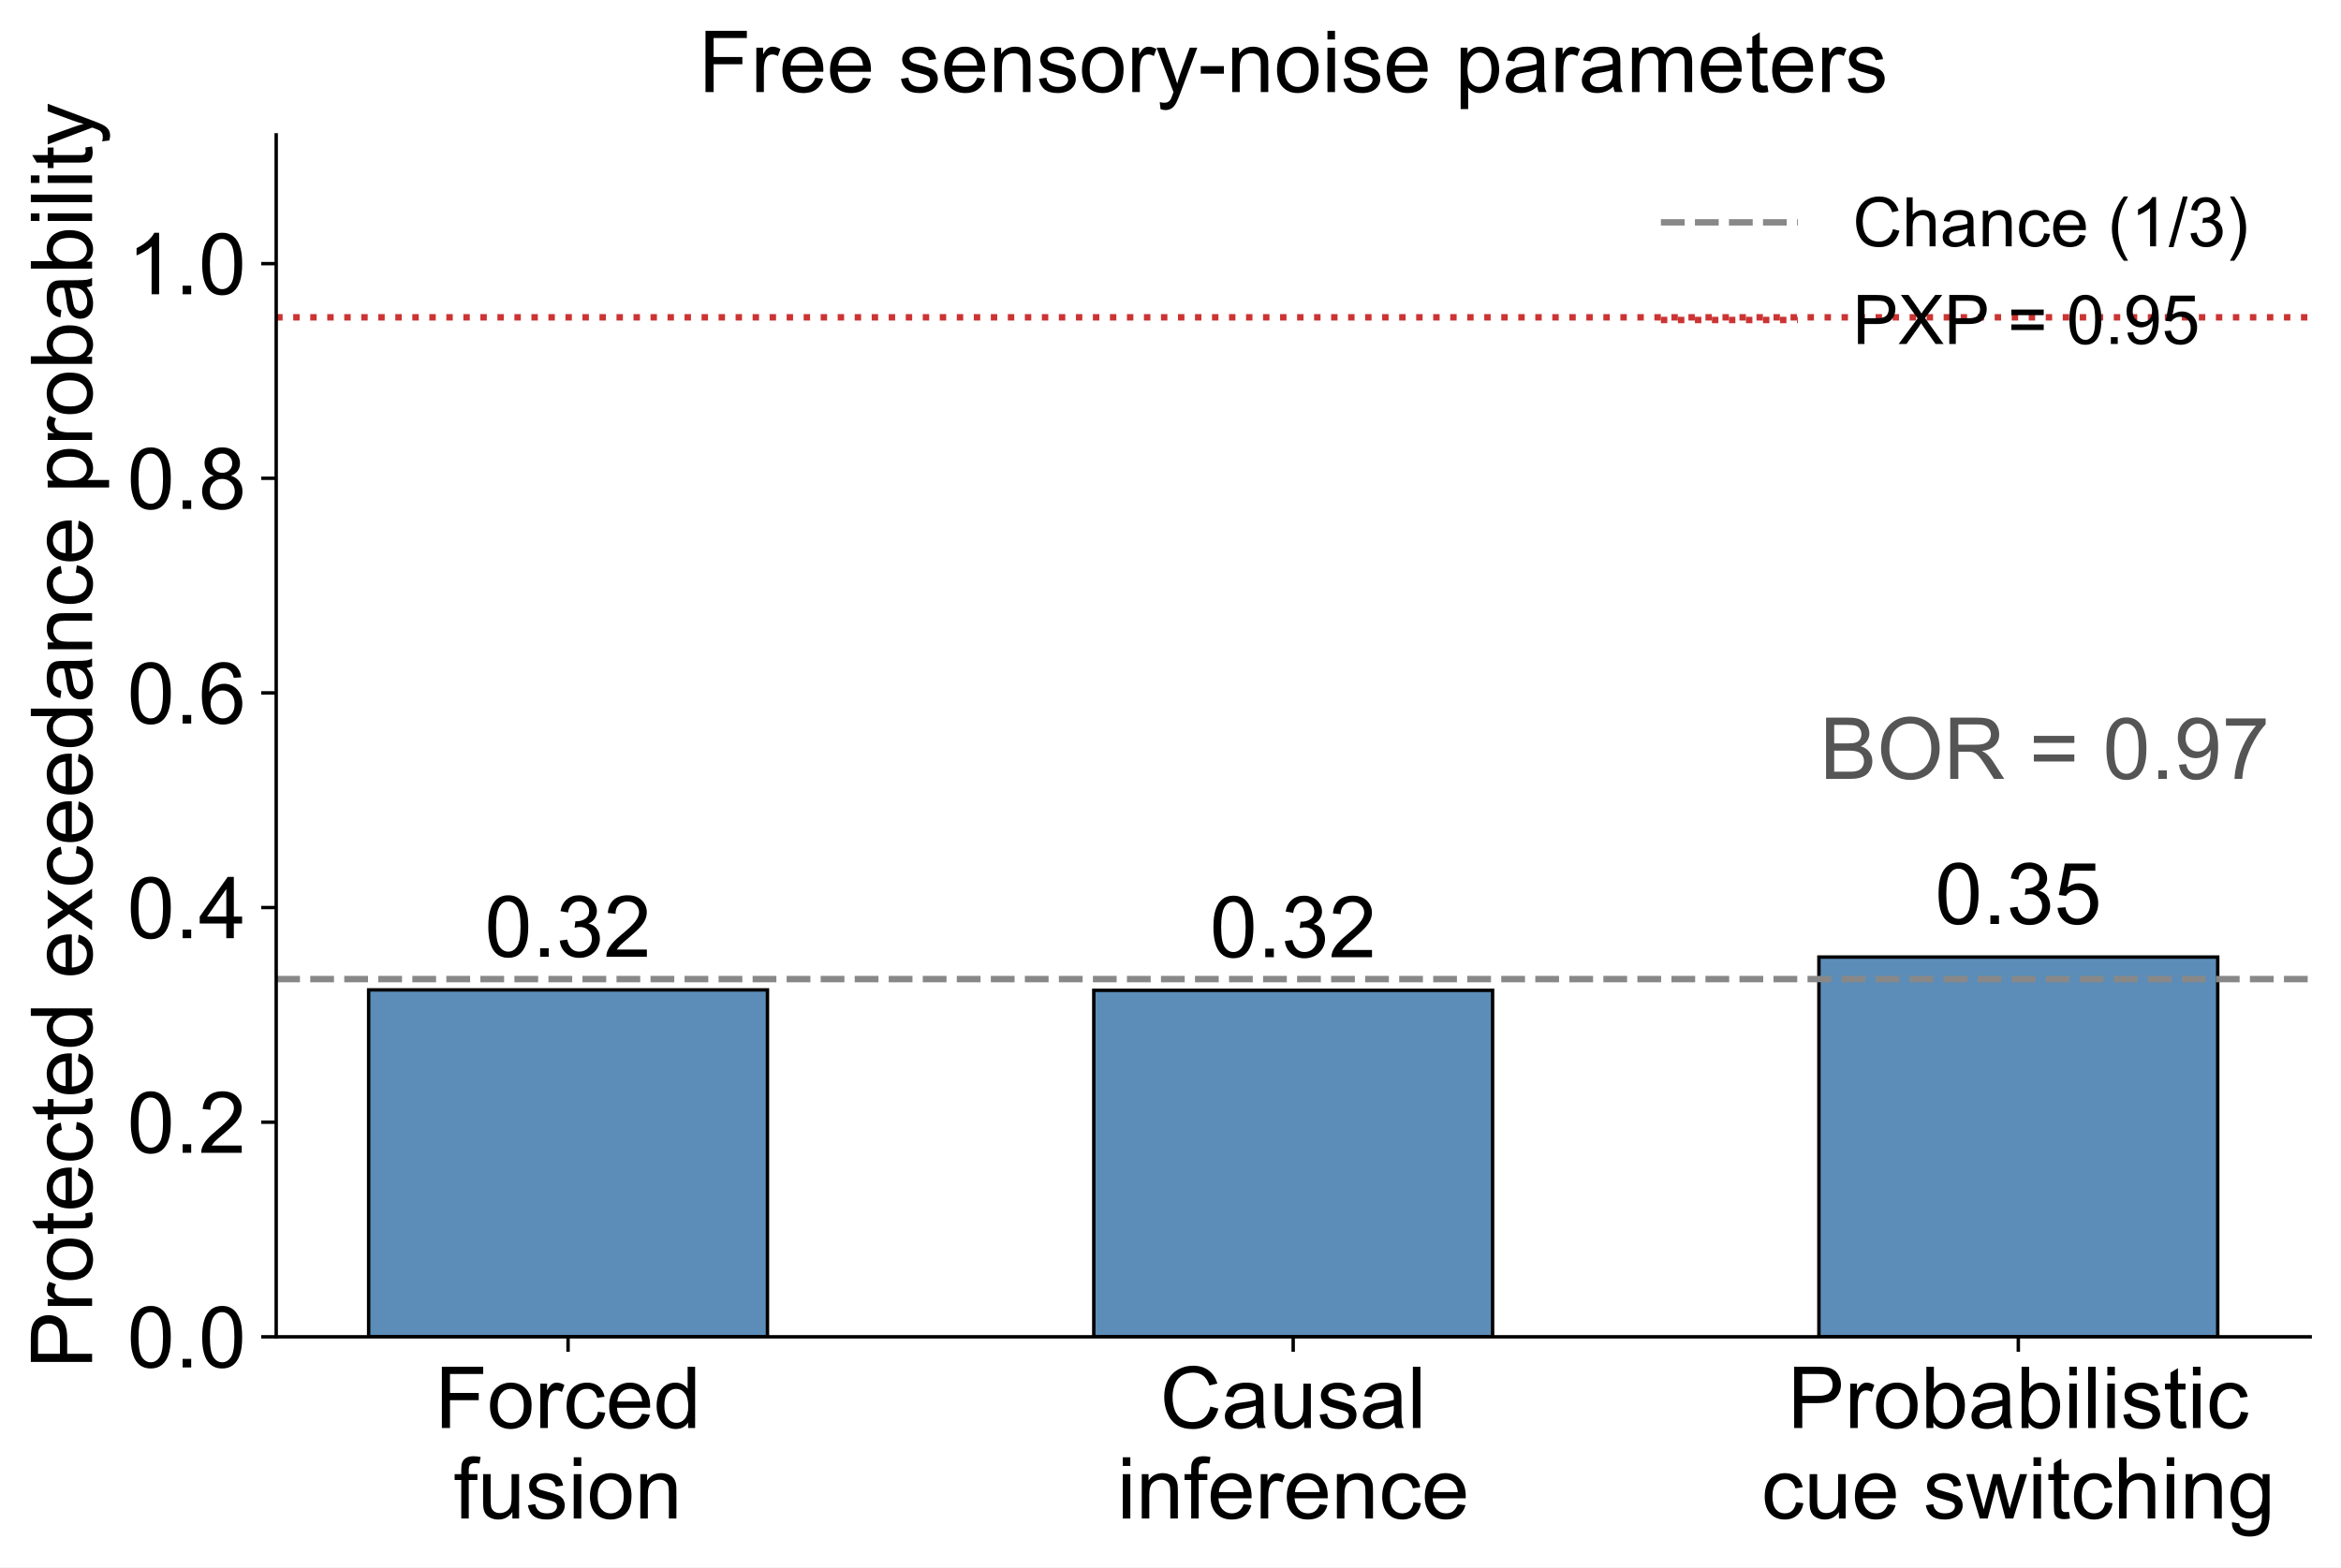
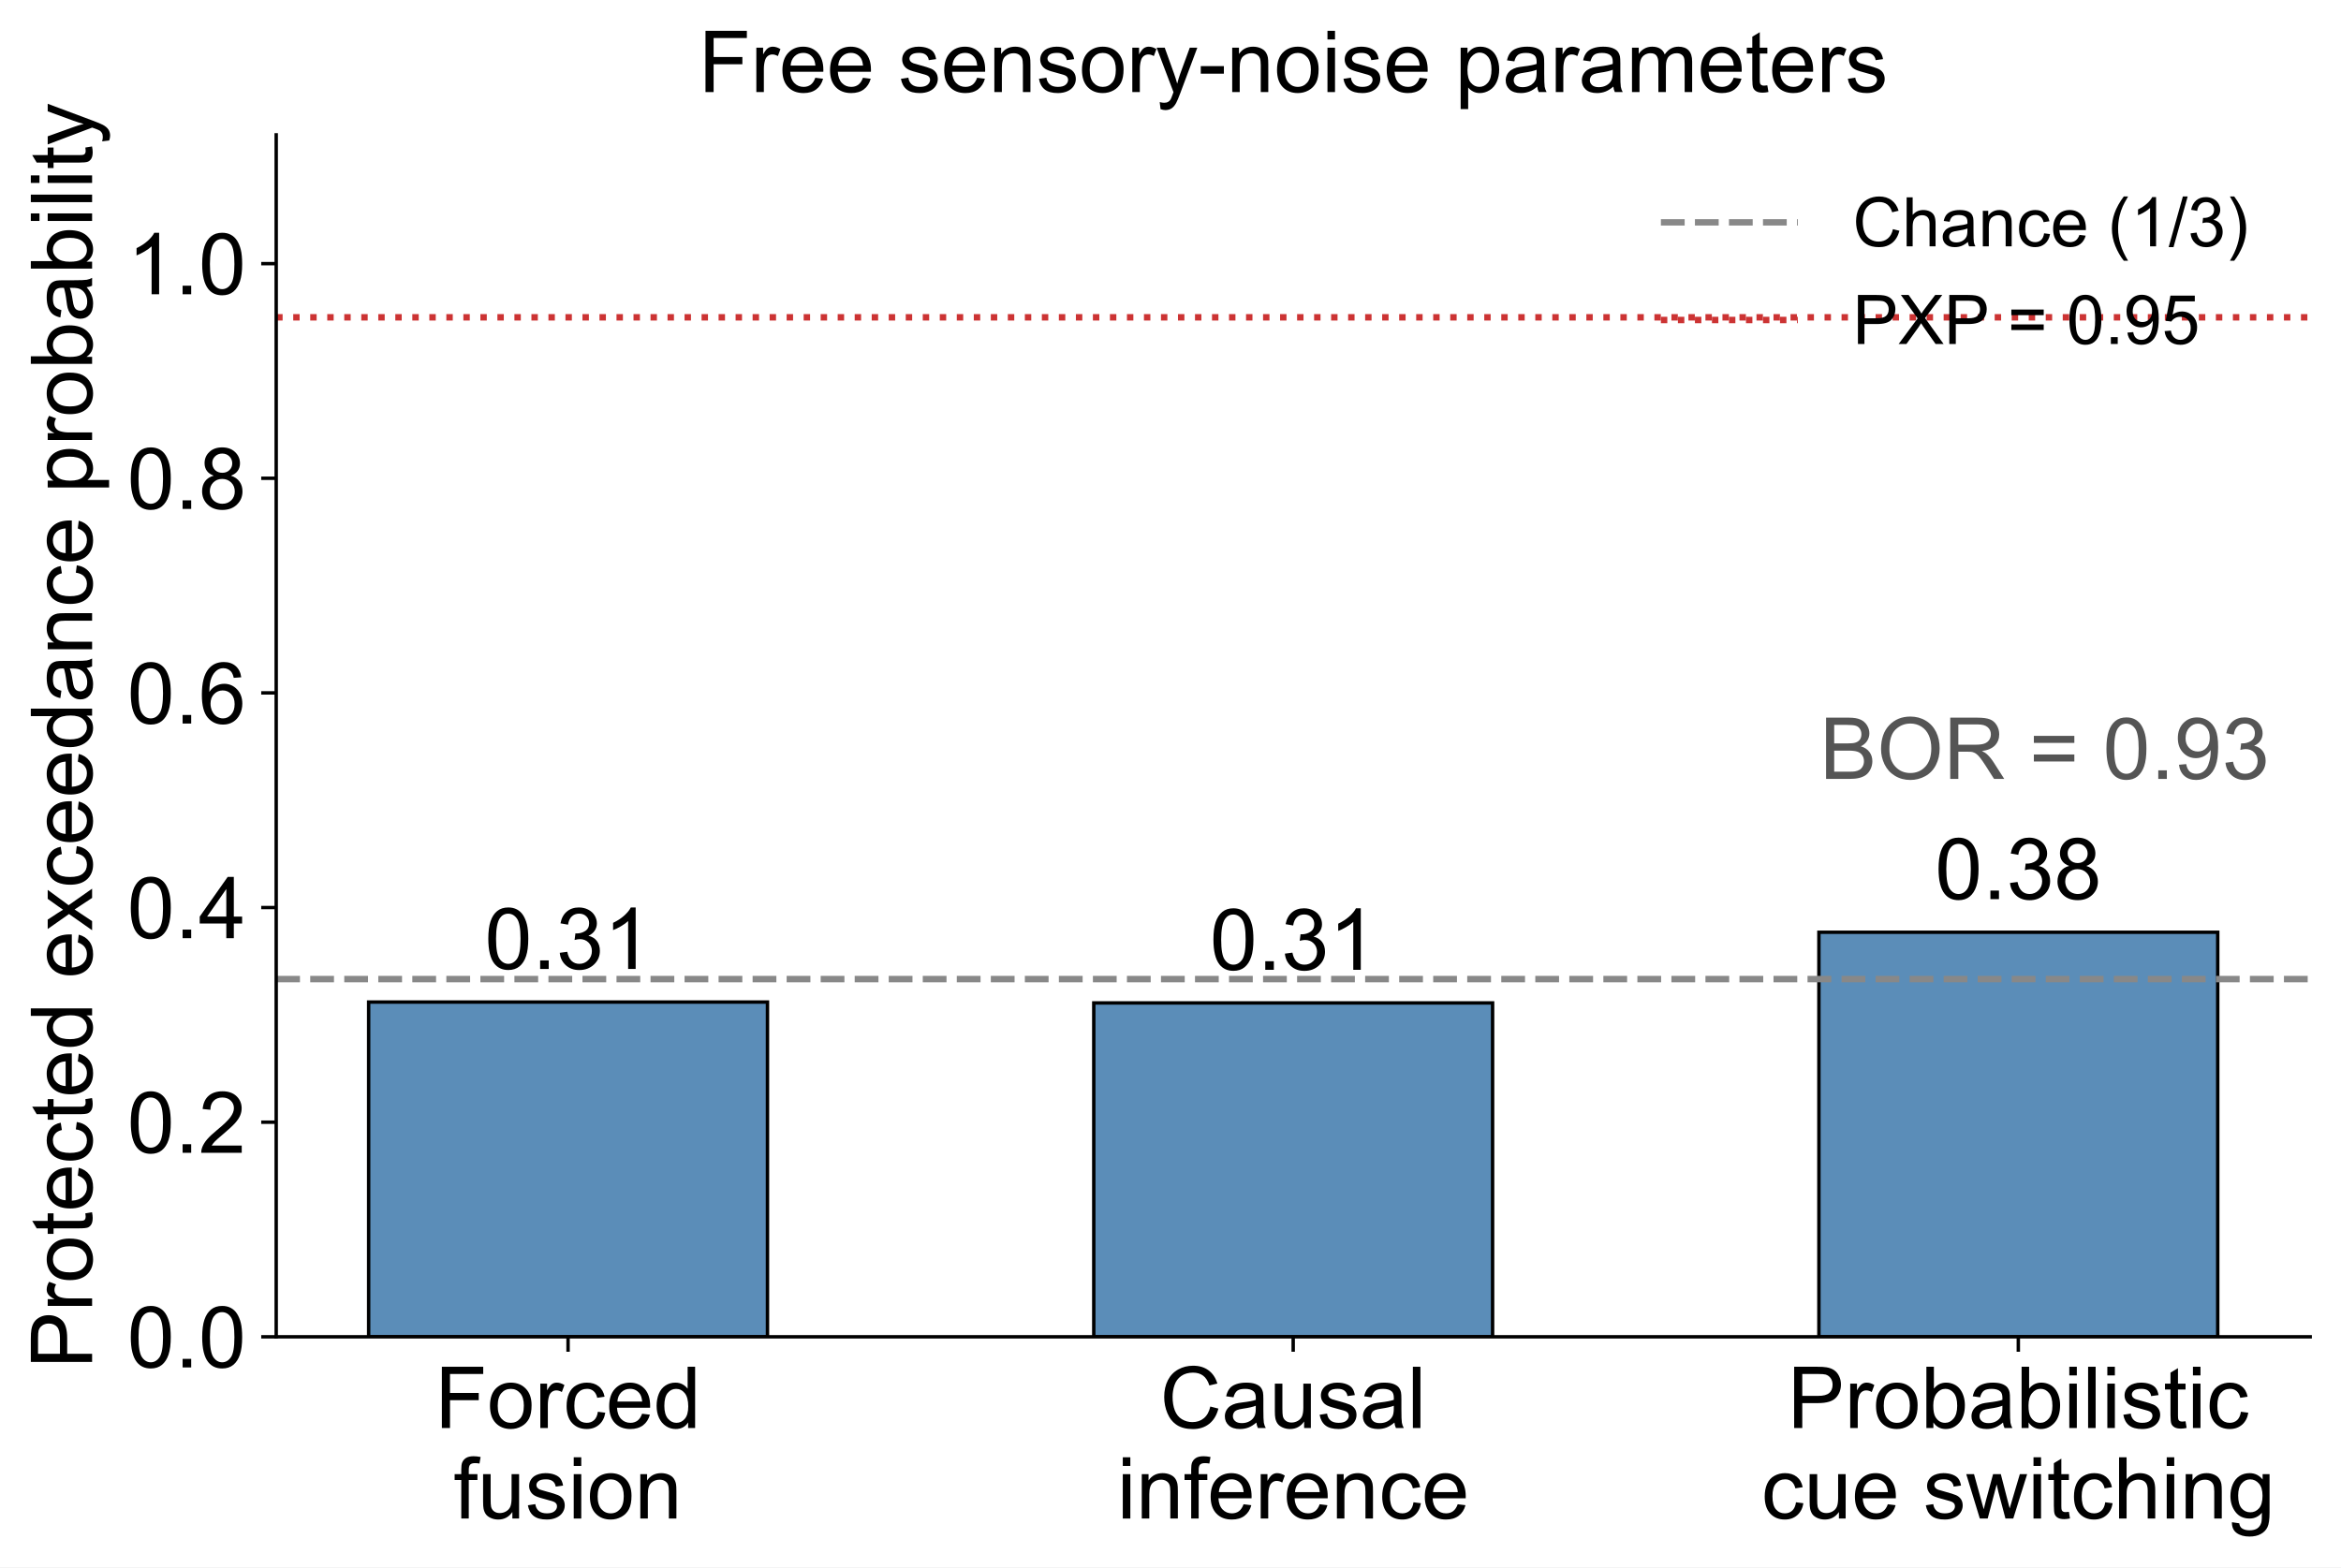
<svg xmlns="http://www.w3.org/2000/svg" xmlns:xlink="http://www.w3.org/1999/xlink" width="546.905pt" height="366.276pt" viewBox="0 0 546.905 366.276" version="1.1">
  <defs>
    <style type="text/css">*{stroke-linejoin: round; stroke-linecap: butt}</style>
  </defs>
  <g id="figure_1">
    <g id="patch_1">
      <path d="M 0 366.276  L 546.905 366.276  L 546.905 0  L 0 0  z " style="fill: #ffffff" />
    </g>
    <g id="axes_1">
      <g id="patch_2">
        <path d="M 64.525 312.398  L 539.705 312.398  L 539.705 31.516  L 64.525 31.516  z " style="fill: #ffffff" />
      </g>
      <g id="patch_3">
-         <path d="M 86.124 312.398  L 179.297 312.398  L 179.297 231.327  L 86.124 231.327  z " clip-path="url(#p7917cbd8b6)" style="fill: #5b8db8; stroke: #000000; stroke-width: 0.8; stroke-linejoin: miter" />
+         <path d="M 86.124 312.398  L 179.297 312.398  L 179.297 234.176  L 86.124 234.176  z " clip-path="url(#pf8157876fe)" style="fill: #5b8db8; stroke: #000000; stroke-width: 0.8; stroke-linejoin: miter" />
      </g>
      <g id="patch_4">
-         <path d="M 255.529 312.398  L 348.701 312.398  L 348.701 231.423  L 255.529 231.423  z " clip-path="url(#p7917cbd8b6)" style="fill: #5b8db8; stroke: #000000; stroke-width: 0.8; stroke-linejoin: miter" />
+         <path d="M 255.529 312.398  L 348.701 312.398  L 348.701 234.371  L 255.529 234.371  z " clip-path="url(#pf8157876fe)" style="fill: #5b8db8; stroke: #000000; stroke-width: 0.8; stroke-linejoin: miter" />
      </g>
      <g id="patch_5">
-         <path d="M 424.933 312.398  L 518.106 312.398  L 518.106 223.655  L 424.933 223.655  z " clip-path="url(#p7917cbd8b6)" style="fill: #5b8db8; stroke: #000000; stroke-width: 0.8; stroke-linejoin: miter" />
+         <path d="M 424.933 312.398  L 518.106 312.398  L 518.106 217.858  L 424.933 217.858  z " clip-path="url(#pf8157876fe)" style="fill: #5b8db8; stroke: #000000; stroke-width: 0.8; stroke-linejoin: miter" />
      </g>
      <g id="matplotlib.axis_1">
        <g id="xtick_1">
          <g id="line2d_1">
            <defs>
-               <path id="m20c7445b5d" d="M 0 0  L 0 3.5  " style="stroke: #000000; stroke-width: 0.8" />
+               <path id="m568c09d501" d="M 0 0  L 0 3.5  " style="stroke: #000000; stroke-width: 0.8" />
            </defs>
            <g>
-               <use xlink:href="#m20c7445b5d" x="132.71" y="312.398" style="stroke: #000000; stroke-width: 0.8" />
+               <use xlink:href="#m568c09d501" x="132.71" y="312.398" style="stroke: #000000; stroke-width: 0.8" />
            </g>
          </g>
          <g id="text_1">
            <g transform="translate(101.5901 333.7133) scale(0.2 -0.2)">
              <defs>
                <path id="ArialMT-46" d="M 525 0  L 525 4581  L 3616 4581  L 3616 4041  L 1131 4041  L 1131 2622  L 3281 2622  L 3281 2081  L 1131 2081  L 1131 0  L 525 0  z " transform="scale(0.015625)" />
                <path id="ArialMT-6f" d="M 213 1659  Q 213 2581 725 3025  Q 1153 3394 1769 3394  Q 2453 3394 2887 2945  Q 3322 2497 3322 1706  Q 3322 1066 3130 698  Q 2938 331 2570 128  Q 2203 -75 1769 -75  Q 1072 -75 642 372  Q 213 819 213 1659  z M 791 1659  Q 791 1022 1069 705  Q 1347 388 1769 388  Q 2188 388 2466 706  Q 2744 1025 2744 1678  Q 2744 2294 2464 2611  Q 2184 2928 1769 2928  Q 1347 2928 1069 2612  Q 791 2297 791 1659  z " transform="scale(0.015625)" />
                <path id="ArialMT-72" d="M 416 0  L 416 3319  L 922 3319  L 922 2816  Q 1116 3169 1280 3281  Q 1444 3394 1641 3394  Q 1925 3394 2219 3213  L 2025 2691  Q 1819 2813 1613 2813  Q 1428 2813 1281 2702  Q 1134 2591 1072 2394  Q 978 2094 978 1738  L 978 0  L 416 0  z " transform="scale(0.015625)" />
                <path id="ArialMT-63" d="M 2588 1216  L 3141 1144  Q 3050 572 2676 248  Q 2303 -75 1759 -75  Q 1078 -75 664 370  Q 250 816 250 1647  Q 250 2184 428 2587  Q 606 2991 970 3192  Q 1334 3394 1763 3394  Q 2303 3394 2647 3120  Q 2991 2847 3088 2344  L 2541 2259  Q 2463 2594 2264 2762  Q 2066 2931 1784 2931  Q 1359 2931 1093 2626  Q 828 2322 828 1663  Q 828 994 1084 691  Q 1341 388 1753 388  Q 2084 388 2306 591  Q 2528 794 2588 1216  z " transform="scale(0.015625)" />
                <path id="ArialMT-65" d="M 2694 1069  L 3275 997  Q 3138 488 2766 206  Q 2394 -75 1816 -75  Q 1088 -75 661 373  Q 234 822 234 1631  Q 234 2469 665 2931  Q 1097 3394 1784 3394  Q 2450 3394 2872 2941  Q 3294 2488 3294 1666  Q 3294 1616 3291 1516  L 816 1516  Q 847 969 1125 678  Q 1403 388 1819 388  Q 2128 388 2347 550  Q 2566 713 2694 1069  z M 847 1978  L 2700 1978  Q 2663 2397 2488 2606  Q 2219 2931 1791 2931  Q 1403 2931 1139 2672  Q 875 2413 847 1978  z " transform="scale(0.015625)" />
                <path id="ArialMT-64" d="M 2575 0  L 2575 419  Q 2259 -75 1647 -75  Q 1250 -75 917 144  Q 584 363 401 755  Q 219 1147 219 1656  Q 219 2153 384 2558  Q 550 2963 881 3178  Q 1213 3394 1622 3394  Q 1922 3394 2156 3267  Q 2391 3141 2538 2938  L 2538 4581  L 3097 4581  L 3097 0  L 2575 0  z M 797 1656  Q 797 1019 1065 703  Q 1334 388 1700 388  Q 2069 388 2326 689  Q 2584 991 2584 1609  Q 2584 2291 2321 2609  Q 2059 2928 1675 2928  Q 1300 2928 1048 2622  Q 797 2316 797 1656  z " transform="scale(0.015625)" />
              </defs>
              <use xlink:href="#ArialMT-46" />
              <use xlink:href="#ArialMT-6f" transform="translate(61.08398 0)" />
              <use xlink:href="#ArialMT-72" transform="translate(116.6992 0)" />
              <use xlink:href="#ArialMT-63" transform="translate(150 0)" />
              <use xlink:href="#ArialMT-65" transform="translate(200 0)" />
              <use xlink:href="#ArialMT-64" transform="translate(255.6152 0)" />
            </g>
            <g transform="translate(106.0276 354.867) scale(0.2 -0.2)">
              <defs>
                <path id="ArialMT-66" d="M 556 0  L 556 2881  L 59 2881  L 59 3319  L 556 3319  L 556 3672  Q 556 4006 616 4169  Q 697 4388 901 4523  Q 1106 4659 1475 4659  Q 1713 4659 2000 4603  L 1916 4113  Q 1741 4144 1584 4144  Q 1328 4144 1222 4034  Q 1116 3925 1116 3625  L 1116 3319  L 1763 3319  L 1763 2881  L 1116 2881  L 1116 0  L 556 0  z " transform="scale(0.015625)" />
                <path id="ArialMT-75" d="M 2597 0  L 2597 488  Q 2209 -75 1544 -75  Q 1250 -75 995 37  Q 741 150 617 320  Q 494 491 444 738  Q 409 903 409 1263  L 409 3319  L 972 3319  L 972 1478  Q 972 1038 1006 884  Q 1059 663 1231 536  Q 1403 409 1656 409  Q 1909 409 2131 539  Q 2353 669 2445 892  Q 2538 1116 2538 1541  L 2538 3319  L 3100 3319  L 3100 0  L 2597 0  z " transform="scale(0.015625)" />
                <path id="ArialMT-73" d="M 197 991  L 753 1078  Q 800 744 1014 566  Q 1228 388 1613 388  Q 2000 388 2187 545  Q 2375 703 2375 916  Q 2375 1106 2209 1216  Q 2094 1291 1634 1406  Q 1016 1563 777 1677  Q 538 1791 414 1992  Q 291 2194 291 2438  Q 291 2659 392 2848  Q 494 3038 669 3163  Q 800 3259 1026 3326  Q 1253 3394 1513 3394  Q 1903 3394 2198 3281  Q 2494 3169 2634 2976  Q 2775 2784 2828 2463  L 2278 2388  Q 2241 2644 2061 2787  Q 1881 2931 1553 2931  Q 1166 2931 1000 2803  Q 834 2675 834 2503  Q 834 2394 903 2306  Q 972 2216 1119 2156  Q 1203 2125 1616 2013  Q 2213 1853 2448 1751  Q 2684 1650 2818 1456  Q 2953 1263 2953 975  Q 2953 694 2789 445  Q 2625 197 2315 61  Q 2006 -75 1616 -75  Q 969 -75 630 194  Q 291 463 197 991  z " transform="scale(0.015625)" />
                <path id="ArialMT-69" d="M 425 3934  L 425 4581  L 988 4581  L 988 3934  L 425 3934  z M 425 0  L 425 3319  L 988 3319  L 988 0  L 425 0  z " transform="scale(0.015625)" />
                <path id="ArialMT-6e" d="M 422 0  L 422 3319  L 928 3319  L 928 2847  Q 1294 3394 1984 3394  Q 2284 3394 2536 3286  Q 2788 3178 2913 3003  Q 3038 2828 3088 2588  Q 3119 2431 3119 2041  L 3119 0  L 2556 0  L 2556 2019  Q 2556 2363 2490 2533  Q 2425 2703 2258 2804  Q 2091 2906 1866 2906  Q 1506 2906 1245 2678  Q 984 2450 984 1813  L 984 0  L 422 0  z " transform="scale(0.015625)" />
              </defs>
              <use xlink:href="#ArialMT-66" />
              <use xlink:href="#ArialMT-75" transform="translate(27.7832 0)" />
              <use xlink:href="#ArialMT-73" transform="translate(83.39844 0)" />
              <use xlink:href="#ArialMT-69" transform="translate(133.3984 0)" />
              <use xlink:href="#ArialMT-6f" transform="translate(155.6152 0)" />
              <use xlink:href="#ArialMT-6e" transform="translate(211.2305 0)" />
            </g>
          </g>
        </g>
        <g id="xtick_2">
          <g id="line2d_2">
            <g>
-               <use xlink:href="#m20c7445b5d" x="302.115" y="312.398" style="stroke: #000000; stroke-width: 0.8" />
+               <use xlink:href="#m568c09d501" x="302.115" y="312.398" style="stroke: #000000; stroke-width: 0.8" />
            </g>
          </g>
          <g id="text_2">
            <g transform="translate(270.9884 333.7133) scale(0.2 -0.2)">
              <defs>
                <path id="ArialMT-43" d="M 3763 1606  L 4369 1453  Q 4178 706 3683 314  Q 3188 -78 2472 -78  Q 1731 -78 1267 223  Q 803 525 561 1097  Q 319 1669 319 2325  Q 319 3041 592 3573  Q 866 4106 1370 4382  Q 1875 4659 2481 4659  Q 3169 4659 3637 4309  Q 4106 3959 4291 3325  L 3694 3184  Q 3534 3684 3231 3912  Q 2928 4141 2469 4141  Q 1941 4141 1586 3887  Q 1231 3634 1087 3207  Q 944 2781 944 2328  Q 944 1744 1114 1308  Q 1284 872 1643 656  Q 2003 441 2422 441  Q 2931 441 3284 734  Q 3638 1028 3763 1606  z " transform="scale(0.015625)" />
                <path id="ArialMT-61" d="M 2588 409  Q 2275 144 1986 34  Q 1697 -75 1366 -75  Q 819 -75 525 192  Q 231 459 231 875  Q 231 1119 342 1320  Q 453 1522 633 1644  Q 813 1766 1038 1828  Q 1203 1872 1538 1913  Q 2219 1994 2541 2106  Q 2544 2222 2544 2253  Q 2544 2597 2384 2738  Q 2169 2928 1744 2928  Q 1347 2928 1158 2789  Q 969 2650 878 2297  L 328 2372  Q 403 2725 575 2942  Q 747 3159 1072 3276  Q 1397 3394 1825 3394  Q 2250 3394 2515 3294  Q 2781 3194 2906 3042  Q 3031 2891 3081 2659  Q 3109 2516 3109 2141  L 3109 1391  Q 3109 606 3145 398  Q 3181 191 3288 0  L 2700 0  Q 2613 175 2588 409  z M 2541 1666  Q 2234 1541 1622 1453  Q 1275 1403 1131 1340  Q 988 1278 909 1158  Q 831 1038 831 891  Q 831 666 1001 516  Q 1172 366 1500 366  Q 1825 366 2078 508  Q 2331 650 2450 897  Q 2541 1088 2541 1459  L 2541 1666  z " transform="scale(0.015625)" />
                <path id="ArialMT-6c" d="M 409 0  L 409 4581  L 972 4581  L 972 0  L 409 0  z " transform="scale(0.015625)" />
              </defs>
              <use xlink:href="#ArialMT-43" />
              <use xlink:href="#ArialMT-61" transform="translate(72.2168 0)" />
              <use xlink:href="#ArialMT-75" transform="translate(127.832 0)" />
              <use xlink:href="#ArialMT-73" transform="translate(183.4473 0)" />
              <use xlink:href="#ArialMT-61" transform="translate(233.4473 0)" />
              <use xlink:href="#ArialMT-6c" transform="translate(289.0625 0)" />
            </g>
            <g transform="translate(260.9806 354.867) scale(0.2 -0.2)">
              <use xlink:href="#ArialMT-69" />
              <use xlink:href="#ArialMT-6e" transform="translate(22.2168 0)" />
              <use xlink:href="#ArialMT-66" transform="translate(77.83203 0)" />
              <use xlink:href="#ArialMT-65" transform="translate(105.6152 0)" />
              <use xlink:href="#ArialMT-72" transform="translate(161.2305 0)" />
              <use xlink:href="#ArialMT-65" transform="translate(194.5312 0)" />
              <use xlink:href="#ArialMT-6e" transform="translate(250.1465 0)" />
              <use xlink:href="#ArialMT-63" transform="translate(305.7617 0)" />
              <use xlink:href="#ArialMT-65" transform="translate(355.7617 0)" />
            </g>
          </g>
        </g>
        <g id="xtick_3">
          <g id="line2d_3">
            <g>
-               <use xlink:href="#m20c7445b5d" x="471.52" y="312.398" style="stroke: #000000; stroke-width: 0.8" />
+               <use xlink:href="#m568c09d501" x="471.52" y="312.398" style="stroke: #000000; stroke-width: 0.8" />
            </g>
          </g>
          <g id="text_3">
            <g transform="translate(417.6103 333.7133) scale(0.2 -0.2)">
              <defs>
                <path id="ArialMT-50" d="M 494 0  L 494 4581  L 2222 4581  Q 2678 4581 2919 4538  Q 3256 4481 3484 4323  Q 3713 4166 3852 3881  Q 3991 3597 3991 3256  Q 3991 2672 3619 2267  Q 3247 1863 2275 1863  L 1100 1863  L 1100 0  L 494 0  z M 1100 2403  L 2284 2403  Q 2872 2403 3119 2622  Q 3366 2841 3366 3238  Q 3366 3525 3220 3729  Q 3075 3934 2838 4000  Q 2684 4041 2272 4041  L 1100 4041  L 1100 2403  z " transform="scale(0.015625)" />
                <path id="ArialMT-62" d="M 941 0  L 419 0  L 419 4581  L 981 4581  L 981 2947  Q 1338 3394 1891 3394  Q 2197 3394 2470 3270  Q 2744 3147 2920 2923  Q 3097 2700 3197 2384  Q 3297 2069 3297 1709  Q 3297 856 2875 390  Q 2453 -75 1863 -75  Q 1275 -75 941 416  L 941 0  z M 934 1684  Q 934 1088 1097 822  Q 1363 388 1816 388  Q 2184 388 2453 708  Q 2722 1028 2722 1663  Q 2722 2313 2464 2622  Q 2206 2931 1841 2931  Q 1472 2931 1203 2611  Q 934 2291 934 1684  z " transform="scale(0.015625)" />
                <path id="ArialMT-74" d="M 1650 503  L 1731 6  Q 1494 -44 1306 -44  Q 1000 -44 831 53  Q 663 150 594 308  Q 525 466 525 972  L 525 2881  L 113 2881  L 113 3319  L 525 3319  L 525 4141  L 1084 4478  L 1084 3319  L 1650 3319  L 1650 2881  L 1084 2881  L 1084 941  Q 1084 700 1114 631  Q 1144 563 1211 522  Q 1278 481 1403 481  Q 1497 481 1650 503  z " transform="scale(0.015625)" />
              </defs>
              <use xlink:href="#ArialMT-50" />
              <use xlink:href="#ArialMT-72" transform="translate(66.69922 0)" />
              <use xlink:href="#ArialMT-6f" transform="translate(100 0)" />
              <use xlink:href="#ArialMT-62" transform="translate(155.6152 0)" />
              <use xlink:href="#ArialMT-61" transform="translate(211.2305 0)" />
              <use xlink:href="#ArialMT-62" transform="translate(266.8457 0)" />
              <use xlink:href="#ArialMT-69" transform="translate(322.4609 0)" />
              <use xlink:href="#ArialMT-6c" transform="translate(344.6777 0)" />
              <use xlink:href="#ArialMT-69" transform="translate(366.8945 0)" />
              <use xlink:href="#ArialMT-73" transform="translate(389.1113 0)" />
              <use xlink:href="#ArialMT-74" transform="translate(439.1113 0)" />
              <use xlink:href="#ArialMT-69" transform="translate(466.8945 0)" />
              <use xlink:href="#ArialMT-63" transform="translate(489.1113 0)" />
            </g>
            <g transform="translate(411.4931 354.867) scale(0.2 -0.2)">
              <defs>
                <path id="ArialMT-20" transform="scale(0.015625)" />
                <path id="ArialMT-77" d="M 1034 0  L 19 3319  L 600 3319  L 1128 1403  L 1325 691  Q 1338 744 1497 1375  L 2025 3319  L 2603 3319  L 3100 1394  L 3266 759  L 3456 1400  L 4025 3319  L 4572 3319  L 3534 0  L 2950 0  L 2422 1988  L 2294 2553  L 1622 0  L 1034 0  z " transform="scale(0.015625)" />
                <path id="ArialMT-68" d="M 422 0  L 422 4581  L 984 4581  L 984 2938  Q 1378 3394 1978 3394  Q 2347 3394 2619 3248  Q 2891 3103 3008 2847  Q 3125 2591 3125 2103  L 3125 0  L 2563 0  L 2563 2103  Q 2563 2525 2380 2717  Q 2197 2909 1863 2909  Q 1613 2909 1392 2779  Q 1172 2650 1078 2428  Q 984 2206 984 1816  L 984 0  L 422 0  z " transform="scale(0.015625)" />
                <path id="ArialMT-67" d="M 319 -275  L 866 -356  Q 900 -609 1056 -725  Q 1266 -881 1628 -881  Q 2019 -881 2231 -725  Q 2444 -569 2519 -288  Q 2563 -116 2559 434  Q 2191 0 1641 0  Q 956 0 581 494  Q 206 988 206 1678  Q 206 2153 378 2554  Q 550 2956 876 3175  Q 1203 3394 1644 3394  Q 2231 3394 2613 2919  L 2613 3319  L 3131 3319  L 3131 450  Q 3131 -325 2973 -648  Q 2816 -972 2473 -1159  Q 2131 -1347 1631 -1347  Q 1038 -1347 672 -1080  Q 306 -813 319 -275  z M 784 1719  Q 784 1066 1043 766  Q 1303 466 1694 466  Q 2081 466 2343 764  Q 2606 1063 2606 1700  Q 2606 2309 2336 2618  Q 2066 2928 1684 2928  Q 1309 2928 1046 2623  Q 784 2319 784 1719  z " transform="scale(0.015625)" />
              </defs>
              <use xlink:href="#ArialMT-63" />
              <use xlink:href="#ArialMT-75" transform="translate(50 0)" />
              <use xlink:href="#ArialMT-65" transform="translate(105.6152 0)" />
              <use xlink:href="#ArialMT-20" transform="translate(161.2305 0)" />
              <use xlink:href="#ArialMT-73" transform="translate(189.0137 0)" />
              <use xlink:href="#ArialMT-77" transform="translate(239.0137 0)" />
              <use xlink:href="#ArialMT-69" transform="translate(311.2305 0)" />
              <use xlink:href="#ArialMT-74" transform="translate(333.4473 0)" />
              <use xlink:href="#ArialMT-63" transform="translate(361.2305 0)" />
              <use xlink:href="#ArialMT-68" transform="translate(411.2305 0)" />
              <use xlink:href="#ArialMT-69" transform="translate(466.8457 0)" />
              <use xlink:href="#ArialMT-6e" transform="translate(489.0625 0)" />
              <use xlink:href="#ArialMT-67" transform="translate(544.6777 0)" />
            </g>
          </g>
        </g>
      </g>
      <g id="matplotlib.axis_2">
        <g id="ytick_1">
          <g id="line2d_4">
            <defs>
-               <path id="m42ff9cc920" d="M 0 0  L -3.5 0  " style="stroke: #000000; stroke-width: 0.8" />
+               <path id="m4c224f0c9d" d="M 0 0  L -3.5 0  " style="stroke: #000000; stroke-width: 0.8" />
            </defs>
            <g>
-               <use xlink:href="#m42ff9cc920" x="64.525" y="312.398" style="stroke: #000000; stroke-width: 0.8" />
+               <use xlink:href="#m4c224f0c9d" x="64.525" y="312.398" style="stroke: #000000; stroke-width: 0.8" />
            </g>
          </g>
          <g id="text_4">
            <g transform="translate(29.725 319.5554) scale(0.2 -0.2)">
              <defs>
                <path id="ArialMT-30" d="M 266 2259  Q 266 3072 433 3567  Q 600 4063 929 4331  Q 1259 4600 1759 4600  Q 2128 4600 2406 4451  Q 2684 4303 2865 4023  Q 3047 3744 3150 3342  Q 3253 2941 3253 2259  Q 3253 1453 3087 958  Q 2922 463 2592 192  Q 2263 -78 1759 -78  Q 1097 -78 719 397  Q 266 969 266 2259  z M 844 2259  Q 844 1131 1108 757  Q 1372 384 1759 384  Q 2147 384 2411 759  Q 2675 1134 2675 2259  Q 2675 3391 2411 3762  Q 2147 4134 1753 4134  Q 1366 4134 1134 3806  Q 844 3388 844 2259  z " transform="scale(0.015625)" />
                <path id="ArialMT-2e" d="M 581 0  L 581 641  L 1222 641  L 1222 0  L 581 0  z " transform="scale(0.015625)" />
              </defs>
              <use xlink:href="#ArialMT-30" />
              <use xlink:href="#ArialMT-2e" transform="translate(55.61523 0)" />
              <use xlink:href="#ArialMT-30" transform="translate(83.39844 0)" />
            </g>
          </g>
        </g>
        <g id="ytick_2">
          <g id="line2d_5">
            <g>
-               <use xlink:href="#m42ff9cc920" x="64.525" y="262.24" style="stroke: #000000; stroke-width: 0.8" />
+               <use xlink:href="#m4c224f0c9d" x="64.525" y="262.24" style="stroke: #000000; stroke-width: 0.8" />
            </g>
          </g>
          <g id="text_5">
            <g transform="translate(29.725 269.3979) scale(0.2 -0.2)">
              <defs>
                <path id="ArialMT-32" d="M 3222 541  L 3222 0  L 194 0  Q 188 203 259 391  Q 375 700 629 1000  Q 884 1300 1366 1694  Q 2113 2306 2375 2664  Q 2638 3022 2638 3341  Q 2638 3675 2398 3904  Q 2159 4134 1775 4134  Q 1369 4134 1125 3890  Q 881 3647 878 3216  L 300 3275  Q 359 3922 746 4261  Q 1134 4600 1788 4600  Q 2447 4600 2831 4234  Q 3216 3869 3216 3328  Q 3216 3053 3103 2787  Q 2991 2522 2730 2228  Q 2469 1934 1863 1422  Q 1356 997 1212 845  Q 1069 694 975 541  L 3222 541  z " transform="scale(0.015625)" />
              </defs>
              <use xlink:href="#ArialMT-30" />
              <use xlink:href="#ArialMT-2e" transform="translate(55.61523 0)" />
              <use xlink:href="#ArialMT-32" transform="translate(83.39844 0)" />
            </g>
          </g>
        </g>
        <g id="ytick_3">
          <g id="line2d_6">
            <g>
-               <use xlink:href="#m42ff9cc920" x="64.525" y="212.083" style="stroke: #000000; stroke-width: 0.8" />
+               <use xlink:href="#m4c224f0c9d" x="64.525" y="212.083" style="stroke: #000000; stroke-width: 0.8" />
            </g>
          </g>
          <g id="text_6">
            <g transform="translate(29.725 219.2404) scale(0.2 -0.2)">
              <defs>
                <path id="ArialMT-34" d="M 2069 0  L 2069 1097  L 81 1097  L 81 1613  L 2172 4581  L 2631 4581  L 2631 1613  L 3250 1613  L 3250 1097  L 2631 1097  L 2631 0  L 2069 0  z M 2069 1613  L 2069 3678  L 634 1613  L 2069 1613  z " transform="scale(0.015625)" />
              </defs>
              <use xlink:href="#ArialMT-30" />
              <use xlink:href="#ArialMT-2e" transform="translate(55.61523 0)" />
              <use xlink:href="#ArialMT-34" transform="translate(83.39844 0)" />
            </g>
          </g>
        </g>
        <g id="ytick_4">
          <g id="line2d_7">
            <g>
-               <use xlink:href="#m42ff9cc920" x="64.525" y="161.925" style="stroke: #000000; stroke-width: 0.8" />
+               <use xlink:href="#m4c224f0c9d" x="64.525" y="161.925" style="stroke: #000000; stroke-width: 0.8" />
            </g>
          </g>
          <g id="text_7">
            <g transform="translate(29.725 169.0829) scale(0.2 -0.2)">
              <defs>
                <path id="ArialMT-36" d="M 3184 3459  L 2625 3416  Q 2550 3747 2413 3897  Q 2184 4138 1850 4138  Q 1581 4138 1378 3988  Q 1113 3794 959 3422  Q 806 3050 800 2363  Q 1003 2672 1297 2822  Q 1591 2972 1913 2972  Q 2475 2972 2870 2558  Q 3266 2144 3266 1488  Q 3266 1056 3080 686  Q 2894 316 2569 119  Q 2244 -78 1831 -78  Q 1128 -78 684 439  Q 241 956 241 2144  Q 241 3472 731 4075  Q 1159 4600 1884 4600  Q 2425 4600 2770 4297  Q 3116 3994 3184 3459  z M 888 1484  Q 888 1194 1011 928  Q 1134 663 1356 523  Q 1578 384 1822 384  Q 2178 384 2434 671  Q 2691 959 2691 1453  Q 2691 1928 2437 2201  Q 2184 2475 1800 2475  Q 1419 2475 1153 2201  Q 888 1928 888 1484  z " transform="scale(0.015625)" />
              </defs>
              <use xlink:href="#ArialMT-30" />
              <use xlink:href="#ArialMT-2e" transform="translate(55.61523 0)" />
              <use xlink:href="#ArialMT-36" transform="translate(83.39844 0)" />
            </g>
          </g>
        </g>
        <g id="ytick_5">
          <g id="line2d_8">
            <g>
-               <use xlink:href="#m42ff9cc920" x="64.525" y="111.768" style="stroke: #000000; stroke-width: 0.8" />
+               <use xlink:href="#m4c224f0c9d" x="64.525" y="111.768" style="stroke: #000000; stroke-width: 0.8" />
            </g>
          </g>
          <g id="text_8">
            <g transform="translate(29.725 118.9254) scale(0.2 -0.2)">
              <defs>
                <path id="ArialMT-38" d="M 1131 2484  Q 781 2613 612 2850  Q 444 3088 444 3419  Q 444 3919 803 4259  Q 1163 4600 1759 4600  Q 2359 4600 2725 4251  Q 3091 3903 3091 3403  Q 3091 3084 2923 2848  Q 2756 2613 2416 2484  Q 2838 2347 3058 2040  Q 3278 1734 3278 1309  Q 3278 722 2862 322  Q 2447 -78 1769 -78  Q 1091 -78 675 323  Q 259 725 259 1325  Q 259 1772 486 2073  Q 713 2375 1131 2484  z M 1019 3438  Q 1019 3113 1228 2906  Q 1438 2700 1772 2700  Q 2097 2700 2305 2904  Q 2513 3109 2513 3406  Q 2513 3716 2298 3927  Q 2084 4138 1766 4138  Q 1444 4138 1231 3931  Q 1019 3725 1019 3438  z M 838 1322  Q 838 1081 952 856  Q 1066 631 1291 507  Q 1516 384 1775 384  Q 2178 384 2440 643  Q 2703 903 2703 1303  Q 2703 1709 2433 1975  Q 2163 2241 1756 2241  Q 1359 2241 1098 1978  Q 838 1716 838 1322  z " transform="scale(0.015625)" />
              </defs>
              <use xlink:href="#ArialMT-30" />
              <use xlink:href="#ArialMT-2e" transform="translate(55.61523 0)" />
              <use xlink:href="#ArialMT-38" transform="translate(83.39844 0)" />
            </g>
          </g>
        </g>
        <g id="ytick_6">
          <g id="line2d_9">
            <g>
-               <use xlink:href="#m42ff9cc920" x="64.525" y="61.61" style="stroke: #000000; stroke-width: 0.8" />
+               <use xlink:href="#m4c224f0c9d" x="64.525" y="61.61" style="stroke: #000000; stroke-width: 0.8" />
            </g>
          </g>
          <g id="text_9">
            <g transform="translate(29.725 68.76794) scale(0.2 -0.2)">
              <defs>
                <path id="ArialMT-31" d="M 2384 0  L 1822 0  L 1822 3584  Q 1619 3391 1289 3197  Q 959 3003 697 2906  L 697 3450  Q 1169 3672 1522 3987  Q 1875 4303 2022 4600  L 2384 4600  L 2384 0  z " transform="scale(0.015625)" />
              </defs>
              <use xlink:href="#ArialMT-31" />
              <use xlink:href="#ArialMT-2e" transform="translate(55.61523 0)" />
              <use xlink:href="#ArialMT-30" transform="translate(83.39844 0)" />
            </g>
          </g>
        </g>
        <g id="text_10">
          <g transform="translate(21.51562 319.8176) rotate(-90) scale(0.2 -0.2)">
            <defs>
              <path id="ArialMT-78" d="M 47 0  L 1259 1725  L 138 3319  L 841 3319  L 1350 2541  Q 1494 2319 1581 2169  Q 1719 2375 1834 2534  L 2394 3319  L 3066 3319  L 1919 1756  L 3153 0  L 2463 0  L 1781 1031  L 1600 1309  L 728 0  L 47 0  z " transform="scale(0.015625)" />
              <path id="ArialMT-70" d="M 422 -1272  L 422 3319  L 934 3319  L 934 2888  Q 1116 3141 1344 3267  Q 1572 3394 1897 3394  Q 2322 3394 2647 3175  Q 2972 2956 3137 2557  Q 3303 2159 3303 1684  Q 3303 1175 3120 767  Q 2938 359 2589 142  Q 2241 -75 1856 -75  Q 1575 -75 1351 44  Q 1128 163 984 344  L 984 -1272  L 422 -1272  z M 931 1641  Q 931 1000 1190 694  Q 1450 388 1819 388  Q 2194 388 2461 705  Q 2728 1022 2728 1688  Q 2728 2322 2467 2637  Q 2206 2953 1844 2953  Q 1484 2953 1207 2617  Q 931 2281 931 1641  z " transform="scale(0.015625)" />
              <path id="ArialMT-79" d="M 397 -1278  L 334 -750  Q 519 -800 656 -800  Q 844 -800 956 -737  Q 1069 -675 1141 -563  Q 1194 -478 1313 -144  Q 1328 -97 1363 -6  L 103 3319  L 709 3319  L 1400 1397  Q 1534 1031 1641 628  Q 1738 1016 1872 1384  L 2581 3319  L 3144 3319  L 1881 -56  Q 1678 -603 1566 -809  Q 1416 -1088 1222 -1217  Q 1028 -1347 759 -1347  Q 597 -1347 397 -1278  z " transform="scale(0.015625)" />
            </defs>
            <use xlink:href="#ArialMT-50" />
            <use xlink:href="#ArialMT-72" transform="translate(66.69922 0)" />
            <use xlink:href="#ArialMT-6f" transform="translate(100 0)" />
            <use xlink:href="#ArialMT-74" transform="translate(155.6152 0)" />
            <use xlink:href="#ArialMT-65" transform="translate(183.3984 0)" />
            <use xlink:href="#ArialMT-63" transform="translate(239.0137 0)" />
            <use xlink:href="#ArialMT-74" transform="translate(289.0137 0)" />
            <use xlink:href="#ArialMT-65" transform="translate(316.7969 0)" />
            <use xlink:href="#ArialMT-64" transform="translate(372.4121 0)" />
            <use xlink:href="#ArialMT-20" transform="translate(428.0273 0)" />
            <use xlink:href="#ArialMT-65" transform="translate(455.8105 0)" />
            <use xlink:href="#ArialMT-78" transform="translate(511.4258 0)" />
            <use xlink:href="#ArialMT-63" transform="translate(561.4258 0)" />
            <use xlink:href="#ArialMT-65" transform="translate(611.4258 0)" />
            <use xlink:href="#ArialMT-65" transform="translate(667.041 0)" />
            <use xlink:href="#ArialMT-64" transform="translate(722.6562 0)" />
            <use xlink:href="#ArialMT-61" transform="translate(778.2715 0)" />
            <use xlink:href="#ArialMT-6e" transform="translate(833.8867 0)" />
            <use xlink:href="#ArialMT-63" transform="translate(889.502 0)" />
            <use xlink:href="#ArialMT-65" transform="translate(939.502 0)" />
            <use xlink:href="#ArialMT-20" transform="translate(995.1172 0)" />
            <use xlink:href="#ArialMT-70" transform="translate(1022.9 0)" />
            <use xlink:href="#ArialMT-72" transform="translate(1078.516 0)" />
            <use xlink:href="#ArialMT-6f" transform="translate(1111.816 0)" />
            <use xlink:href="#ArialMT-62" transform="translate(1167.432 0)" />
            <use xlink:href="#ArialMT-61" transform="translate(1223.047 0)" />
            <use xlink:href="#ArialMT-62" transform="translate(1278.662 0)" />
            <use xlink:href="#ArialMT-69" transform="translate(1334.277 0)" />
            <use xlink:href="#ArialMT-6c" transform="translate(1356.494 0)" />
            <use xlink:href="#ArialMT-69" transform="translate(1378.711 0)" />
            <use xlink:href="#ArialMT-74" transform="translate(1400.928 0)" />
            <use xlink:href="#ArialMT-79" transform="translate(1428.711 0)" />
          </g>
        </g>
      </g>
      <g id="line2d_10">
-         <path d="M 64.525 228.802  L 539.705 228.802  " clip-path="url(#p7917cbd8b6)" style="fill: none; stroke-dasharray: 5.55,2.4; stroke-dashoffset: 0; stroke: #888888; stroke-width: 1.5" />
+         <path d="M 64.525 228.802  L 539.705 228.802  " clip-path="url(#pf8157876fe)" style="fill: none; stroke-dasharray: 5.55,2.4; stroke-dashoffset: 0; stroke: #888888; stroke-width: 1.5" />
      </g>
      <g id="line2d_11">
-         <path d="M 64.525 74.15  L 539.705 74.15  " clip-path="url(#p7917cbd8b6)" style="fill: none; stroke-dasharray: 1.5,2.475; stroke-dashoffset: 0; stroke: #cc3333; stroke-width: 1.5" />
+         <path d="M 64.525 74.15  L 539.705 74.15  " clip-path="url(#pf8157876fe)" style="fill: none; stroke-dasharray: 1.5,2.475; stroke-dashoffset: 0; stroke: #cc3333; stroke-width: 1.5" />
      </g>
      <g id="patch_6">
        <path d="M 64.525 312.398  L 64.525 31.516  " style="fill: none; stroke: #000000; stroke-width: 0.8; stroke-linejoin: miter; stroke-linecap: square" />
      </g>
      <g id="patch_7">
        <path d="M 64.525 312.398  L 539.705 312.398  " style="fill: none; stroke: #000000; stroke-width: 0.8; stroke-linejoin: miter; stroke-linecap: square" />
      </g>
      <g id="text_11">
-         <g transform="translate(113.2494 223.5902) scale(0.2 -0.2)">
+         <g transform="translate(113.2494 226.4392) scale(0.2 -0.2)">
          <defs>
            <path id="ArialMT-33" d="M 269 1209  L 831 1284  Q 928 806 1161 595  Q 1394 384 1728 384  Q 2125 384 2398 659  Q 2672 934 2672 1341  Q 2672 1728 2419 1979  Q 2166 2231 1775 2231  Q 1616 2231 1378 2169  L 1441 2663  Q 1497 2656 1531 2656  Q 1891 2656 2178 2843  Q 2466 3031 2466 3422  Q 2466 3731 2256 3934  Q 2047 4138 1716 4138  Q 1388 4138 1169 3931  Q 950 3725 888 3313  L 325 3413  Q 428 3978 793 4289  Q 1159 4600 1703 4600  Q 2078 4600 2393 4439  Q 2709 4278 2876 4000  Q 3044 3722 3044 3409  Q 3044 3113 2884 2869  Q 2725 2625 2413 2481  Q 2819 2388 3044 2092  Q 3269 1797 3269 1353  Q 3269 753 2831 336  Q 2394 -81 1725 -81  Q 1122 -81 723 278  Q 325 638 269 1209  z " transform="scale(0.015625)" />
          </defs>
          <use xlink:href="#ArialMT-30" />
          <use xlink:href="#ArialMT-2e" transform="translate(55.61523 0)" />
          <use xlink:href="#ArialMT-33" transform="translate(83.39844 0)" />
-           <use xlink:href="#ArialMT-32" transform="translate(139.0137 0)" />
+           <use xlink:href="#ArialMT-31" transform="translate(139.0137 0)" />
        </g>
      </g>
      <g id="text_12">
-         <g transform="translate(282.6541 223.6866) scale(0.2 -0.2)">
+         <g transform="translate(282.6541 226.6345) scale(0.2 -0.2)">
          <use xlink:href="#ArialMT-30" />
          <use xlink:href="#ArialMT-2e" transform="translate(55.61523 0)" />
          <use xlink:href="#ArialMT-33" transform="translate(83.39844 0)" />
-           <use xlink:href="#ArialMT-32" transform="translate(139.0137 0)" />
+           <use xlink:href="#ArialMT-31" transform="translate(139.0137 0)" />
        </g>
      </g>
      <g id="text_13">
-         <g transform="translate(452.0587 215.9181) scale(0.2 -0.2)">
-           <defs>
-             <path id="ArialMT-35" d="M 266 1200  L 856 1250  Q 922 819 1161 601  Q 1400 384 1738 384  Q 2144 384 2425 690  Q 2706 997 2706 1503  Q 2706 1984 2436 2262  Q 2166 2541 1728 2541  Q 1456 2541 1237 2417  Q 1019 2294 894 2097  L 366 2166  L 809 4519  L 3088 4519  L 3088 3981  L 1259 3981  L 1013 2750  Q 1425 3038 1878 3038  Q 2478 3038 2890 2622  Q 3303 2206 3303 1553  Q 3303 931 2941 478  Q 2500 -78 1738 -78  Q 1113 -78 717 272  Q 322 622 266 1200  z " transform="scale(0.015625)" />
-           </defs>
+         <g transform="translate(452.0587 210.1213) scale(0.2 -0.2)">
          <use xlink:href="#ArialMT-30" />
          <use xlink:href="#ArialMT-2e" transform="translate(55.61523 0)" />
          <use xlink:href="#ArialMT-33" transform="translate(83.39844 0)" />
-           <use xlink:href="#ArialMT-35" transform="translate(139.0137 0)" />
+           <use xlink:href="#ArialMT-38" transform="translate(139.0137 0)" />
        </g>
      </g>
      <g id="text_14">
        <g style="fill: #555555" transform="translate(425.1452 182.0257) scale(0.2 -0.2)">
          <defs>
            <path id="ArialMT-42" d="M 469 0  L 469 4581  L 2188 4581  Q 2713 4581 3030 4442  Q 3347 4303 3526 4014  Q 3706 3725 3706 3409  Q 3706 3116 3547 2856  Q 3388 2597 3066 2438  Q 3481 2316 3704 2022  Q 3928 1728 3928 1328  Q 3928 1006 3792 729  Q 3656 453 3456 303  Q 3256 153 2954 76  Q 2653 0 2216 0  L 469 0  z M 1075 2656  L 2066 2656  Q 2469 2656 2644 2709  Q 2875 2778 2992 2937  Q 3109 3097 3109 3338  Q 3109 3566 3000 3739  Q 2891 3913 2687 3977  Q 2484 4041 1991 4041  L 1075 4041  L 1075 2656  z M 1075 541  L 2216 541  Q 2509 541 2628 563  Q 2838 600 2978 687  Q 3119 775 3209 942  Q 3300 1109 3300 1328  Q 3300 1584 3169 1773  Q 3038 1963 2805 2039  Q 2572 2116 2134 2116  L 1075 2116  L 1075 541  z " transform="scale(0.015625)" />
            <path id="ArialMT-4f" d="M 309 2231  Q 309 3372 921 4017  Q 1534 4663 2503 4663  Q 3138 4663 3647 4359  Q 4156 4056 4423 3514  Q 4691 2972 4691 2284  Q 4691 1588 4409 1038  Q 4128 488 3612 205  Q 3097 -78 2500 -78  Q 1853 -78 1343 234  Q 834 547 571 1087  Q 309 1628 309 2231  z M 934 2222  Q 934 1394 1379 917  Q 1825 441 2497 441  Q 3181 441 3623 922  Q 4066 1403 4066 2288  Q 4066 2847 3877 3264  Q 3688 3681 3323 3911  Q 2959 4141 2506 4141  Q 1863 4141 1398 3698  Q 934 3256 934 2222  z " transform="scale(0.015625)" />
            <path id="ArialMT-52" d="M 503 0  L 503 4581  L 2534 4581  Q 3147 4581 3465 4457  Q 3784 4334 3975 4021  Q 4166 3709 4166 3331  Q 4166 2844 3850 2509  Q 3534 2175 2875 2084  Q 3116 1969 3241 1856  Q 3506 1613 3744 1247  L 4541 0  L 3778 0  L 3172 953  Q 2906 1366 2734 1584  Q 2563 1803 2427 1890  Q 2291 1978 2150 2013  Q 2047 2034 1813 2034  L 1109 2034  L 1109 0  L 503 0  z M 1109 2559  L 2413 2559  Q 2828 2559 3062 2645  Q 3297 2731 3419 2920  Q 3541 3109 3541 3331  Q 3541 3656 3305 3865  Q 3069 4075 2559 4075  L 1109 4075  L 1109 2559  z " transform="scale(0.015625)" />
            <path id="ArialMT-3d" d="M 3381 2694  L 356 2694  L 356 3219  L 3381 3219  L 3381 2694  z M 3381 1303  L 356 1303  L 356 1828  L 3381 1828  L 3381 1303  z " transform="scale(0.015625)" />
            <path id="ArialMT-39" d="M 350 1059  L 891 1109  Q 959 728 1153 556  Q 1347 384 1650 384  Q 1909 384 2104 503  Q 2300 622 2425 820  Q 2550 1019 2634 1356  Q 2719 1694 2719 2044  Q 2719 2081 2716 2156  Q 2547 1888 2255 1720  Q 1963 1553 1622 1553  Q 1053 1553 659 1965  Q 266 2378 266 3053  Q 266 3750 677 4175  Q 1088 4600 1706 4600  Q 2153 4600 2523 4359  Q 2894 4119 3086 3673  Q 3278 3228 3278 2384  Q 3278 1506 3087 986  Q 2897 466 2520 194  Q 2144 -78 1638 -78  Q 1100 -78 759 220  Q 419 519 350 1059  z M 2653 3081  Q 2653 3566 2395 3850  Q 2138 4134 1775 4134  Q 1400 4134 1122 3828  Q 844 3522 844 3034  Q 844 2597 1108 2323  Q 1372 2050 1759 2050  Q 2150 2050 2401 2323  Q 2653 2597 2653 3081  z " transform="scale(0.015625)" />
-             <path id="ArialMT-37" d="M 303 3981  L 303 4522  L 3269 4522  L 3269 4084  Q 2831 3619 2401 2847  Q 1972 2075 1738 1259  Q 1569 684 1522 0  L 944 0  Q 953 541 1156 1306  Q 1359 2072 1739 2783  Q 2119 3494 2547 3981  L 303 3981  z " transform="scale(0.015625)" />
          </defs>
          <use xlink:href="#ArialMT-42" />
          <use xlink:href="#ArialMT-4f" transform="translate(66.69922 0)" />
          <use xlink:href="#ArialMT-52" transform="translate(144.4824 0)" />
          <use xlink:href="#ArialMT-20" transform="translate(216.6992 0)" />
          <use xlink:href="#ArialMT-3d" transform="translate(244.4824 0)" />
          <use xlink:href="#ArialMT-20" transform="translate(302.8809 0)" />
          <use xlink:href="#ArialMT-30" transform="translate(330.6641 0)" />
          <use xlink:href="#ArialMT-2e" transform="translate(386.2793 0)" />
          <use xlink:href="#ArialMT-39" transform="translate(414.0625 0)" />
-           <use xlink:href="#ArialMT-37" transform="translate(469.6777 0)" />
+           <use xlink:href="#ArialMT-33" transform="translate(469.6777 0)" />
        </g>
      </g>
      <g id="text_15">
        <g transform="translate(163.1806 21.51562) scale(0.2 -0.2)">
          <defs>
            <path id="ArialMT-2d" d="M 203 1375  L 203 1941  L 1931 1941  L 1931 1375  L 203 1375  z " transform="scale(0.015625)" />
            <path id="ArialMT-6d" d="M 422 0  L 422 3319  L 925 3319  L 925 2853  Q 1081 3097 1340 3245  Q 1600 3394 1931 3394  Q 2300 3394 2536 3241  Q 2772 3088 2869 2813  Q 3263 3394 3894 3394  Q 4388 3394 4653 3120  Q 4919 2847 4919 2278  L 4919 0  L 4359 0  L 4359 2091  Q 4359 2428 4304 2576  Q 4250 2725 4106 2815  Q 3963 2906 3769 2906  Q 3419 2906 3187 2673  Q 2956 2441 2956 1928  L 2956 0  L 2394 0  L 2394 2156  Q 2394 2531 2256 2718  Q 2119 2906 1806 2906  Q 1569 2906 1367 2781  Q 1166 2656 1075 2415  Q 984 2175 984 1722  L 984 0  L 422 0  z " transform="scale(0.015625)" />
          </defs>
          <use xlink:href="#ArialMT-46" />
          <use xlink:href="#ArialMT-72" transform="translate(61.08398 0)" />
          <use xlink:href="#ArialMT-65" transform="translate(94.38477 0)" />
          <use xlink:href="#ArialMT-65" transform="translate(150 0)" />
          <use xlink:href="#ArialMT-20" transform="translate(205.6152 0)" />
          <use xlink:href="#ArialMT-73" transform="translate(233.3984 0)" />
          <use xlink:href="#ArialMT-65" transform="translate(283.3984 0)" />
          <use xlink:href="#ArialMT-6e" transform="translate(339.0137 0)" />
          <use xlink:href="#ArialMT-73" transform="translate(394.6289 0)" />
          <use xlink:href="#ArialMT-6f" transform="translate(444.6289 0)" />
          <use xlink:href="#ArialMT-72" transform="translate(500.2441 0)" />
          <use xlink:href="#ArialMT-79" transform="translate(533.5449 0)" />
          <use xlink:href="#ArialMT-2d" transform="translate(583.5449 0)" />
          <use xlink:href="#ArialMT-6e" transform="translate(616.8457 0)" />
          <use xlink:href="#ArialMT-6f" transform="translate(672.4609 0)" />
          <use xlink:href="#ArialMT-69" transform="translate(728.0762 0)" />
          <use xlink:href="#ArialMT-73" transform="translate(750.293 0)" />
          <use xlink:href="#ArialMT-65" transform="translate(800.293 0)" />
          <use xlink:href="#ArialMT-20" transform="translate(855.9082 0)" />
          <use xlink:href="#ArialMT-70" transform="translate(883.6914 0)" />
          <use xlink:href="#ArialMT-61" transform="translate(939.3066 0)" />
          <use xlink:href="#ArialMT-72" transform="translate(994.9219 0)" />
          <use xlink:href="#ArialMT-61" transform="translate(1028.223 0)" />
          <use xlink:href="#ArialMT-6d" transform="translate(1083.838 0)" />
          <use xlink:href="#ArialMT-65" transform="translate(1167.139 0)" />
          <use xlink:href="#ArialMT-74" transform="translate(1222.754 0)" />
          <use xlink:href="#ArialMT-65" transform="translate(1250.537 0)" />
          <use xlink:href="#ArialMT-72" transform="translate(1306.152 0)" />
          <use xlink:href="#ArialMT-73" transform="translate(1339.453 0)" />
        </g>
      </g>
      <g id="legend_1">
        <g id="line2d_12">
          <path d="M 388.02 51.963  L 404.02 51.963  L 420.02 51.963  " style="fill: none; stroke-dasharray: 5.55,2.4; stroke-dashoffset: 0; stroke: #888888; stroke-width: 1.5" />
        </g>
        <g id="text_16">
          <g transform="translate(432.82 57.56312) scale(0.16 -0.16)">
            <defs>
              <path id="ArialMT-28" d="M 1497 -1347  Q 1031 -759 709 28  Q 388 816 388 1659  Q 388 2403 628 3084  Q 909 3875 1497 4659  L 1900 4659  Q 1522 4009 1400 3731  Q 1209 3300 1100 2831  Q 966 2247 966 1656  Q 966 153 1900 -1347  L 1497 -1347  z " transform="scale(0.015625)" />
              <path id="ArialMT-2f" d="M 0 -78  L 1328 4659  L 1778 4659  L 453 -78  L 0 -78  z " transform="scale(0.015625)" />
              <path id="ArialMT-29" d="M 791 -1347  L 388 -1347  Q 1322 153 1322 1656  Q 1322 2244 1188 2822  Q 1081 3291 891 3722  Q 769 4003 388 4659  L 791 4659  Q 1378 3875 1659 3084  Q 1900 2403 1900 1659  Q 1900 816 1576 28  Q 1253 -759 791 -1347  z " transform="scale(0.015625)" />
            </defs>
            <use xlink:href="#ArialMT-43" />
            <use xlink:href="#ArialMT-68" transform="translate(72.2168 0)" />
            <use xlink:href="#ArialMT-61" transform="translate(127.832 0)" />
            <use xlink:href="#ArialMT-6e" transform="translate(183.4473 0)" />
            <use xlink:href="#ArialMT-63" transform="translate(239.0625 0)" />
            <use xlink:href="#ArialMT-65" transform="translate(289.0625 0)" />
            <use xlink:href="#ArialMT-20" transform="translate(344.6777 0)" />
            <use xlink:href="#ArialMT-28" transform="translate(372.4609 0)" />
            <use xlink:href="#ArialMT-31" transform="translate(405.7617 0)" />
            <use xlink:href="#ArialMT-2f" transform="translate(461.377 0)" />
            <use xlink:href="#ArialMT-33" transform="translate(489.1602 0)" />
            <use xlink:href="#ArialMT-29" transform="translate(544.7754 0)" />
          </g>
        </g>
        <g id="line2d_13">
          <path d="M 388.02 74.783  L 404.02 74.783  L 420.02 74.783  " style="fill: none; stroke-dasharray: 1.5,2.475; stroke-dashoffset: 0; stroke: #cc3333; stroke-width: 1.5" />
        </g>
        <g id="text_17">
          <g transform="translate(432.82 80.38313) scale(0.16 -0.16)">
            <defs>
              <path id="ArialMT-58" d="M 28 0  L 1800 2388  L 238 4581  L 959 4581  L 1791 3406  Q 2050 3041 2159 2844  Q 2313 3094 2522 3366  L 3444 4581  L 4103 4581  L 2494 2422  L 4228 0  L 3478 0  L 2325 1634  Q 2228 1775 2125 1941  Q 1972 1691 1906 1597  L 756 0  L 28 0  z " transform="scale(0.015625)" />
+               <path id="ArialMT-35" d="M 266 1200  L 856 1250  Q 922 819 1161 601  Q 1400 384 1738 384  Q 2144 384 2425 690  Q 2706 997 2706 1503  Q 2706 1984 2436 2262  Q 2166 2541 1728 2541  Q 1456 2541 1237 2417  Q 1019 2294 894 2097  L 366 2166  L 809 4519  L 3088 4519  L 3088 3981  L 1259 3981  L 1013 2750  Q 1425 3038 1878 3038  Q 2478 3038 2890 2622  Q 3303 2206 3303 1553  Q 3303 931 2941 478  Q 2500 -78 1738 -78  Q 1113 -78 717 272  Q 322 622 266 1200  z " transform="scale(0.015625)" />
            </defs>
            <use xlink:href="#ArialMT-50" />
            <use xlink:href="#ArialMT-58" transform="translate(66.69922 0)" />
            <use xlink:href="#ArialMT-50" transform="translate(133.3984 0)" />
            <use xlink:href="#ArialMT-20" transform="translate(198.3477 0)" />
            <use xlink:href="#ArialMT-3d" transform="translate(226.1309 0)" />
            <use xlink:href="#ArialMT-20" transform="translate(284.5293 0)" />
            <use xlink:href="#ArialMT-30" transform="translate(312.3125 0)" />
            <use xlink:href="#ArialMT-2e" transform="translate(367.9277 0)" />
            <use xlink:href="#ArialMT-39" transform="translate(395.7109 0)" />
            <use xlink:href="#ArialMT-35" transform="translate(451.3262 0)" />
          </g>
        </g>
      </g>
    </g>
  </g>
  <defs>
-     <clipPath id="p7917cbd8b6">
+     <clipPath id="pf8157876fe">
      <rect x="64.525" y="31.516" width="475.18" height="280.882" />
    </clipPath>
  </defs>
</svg>
